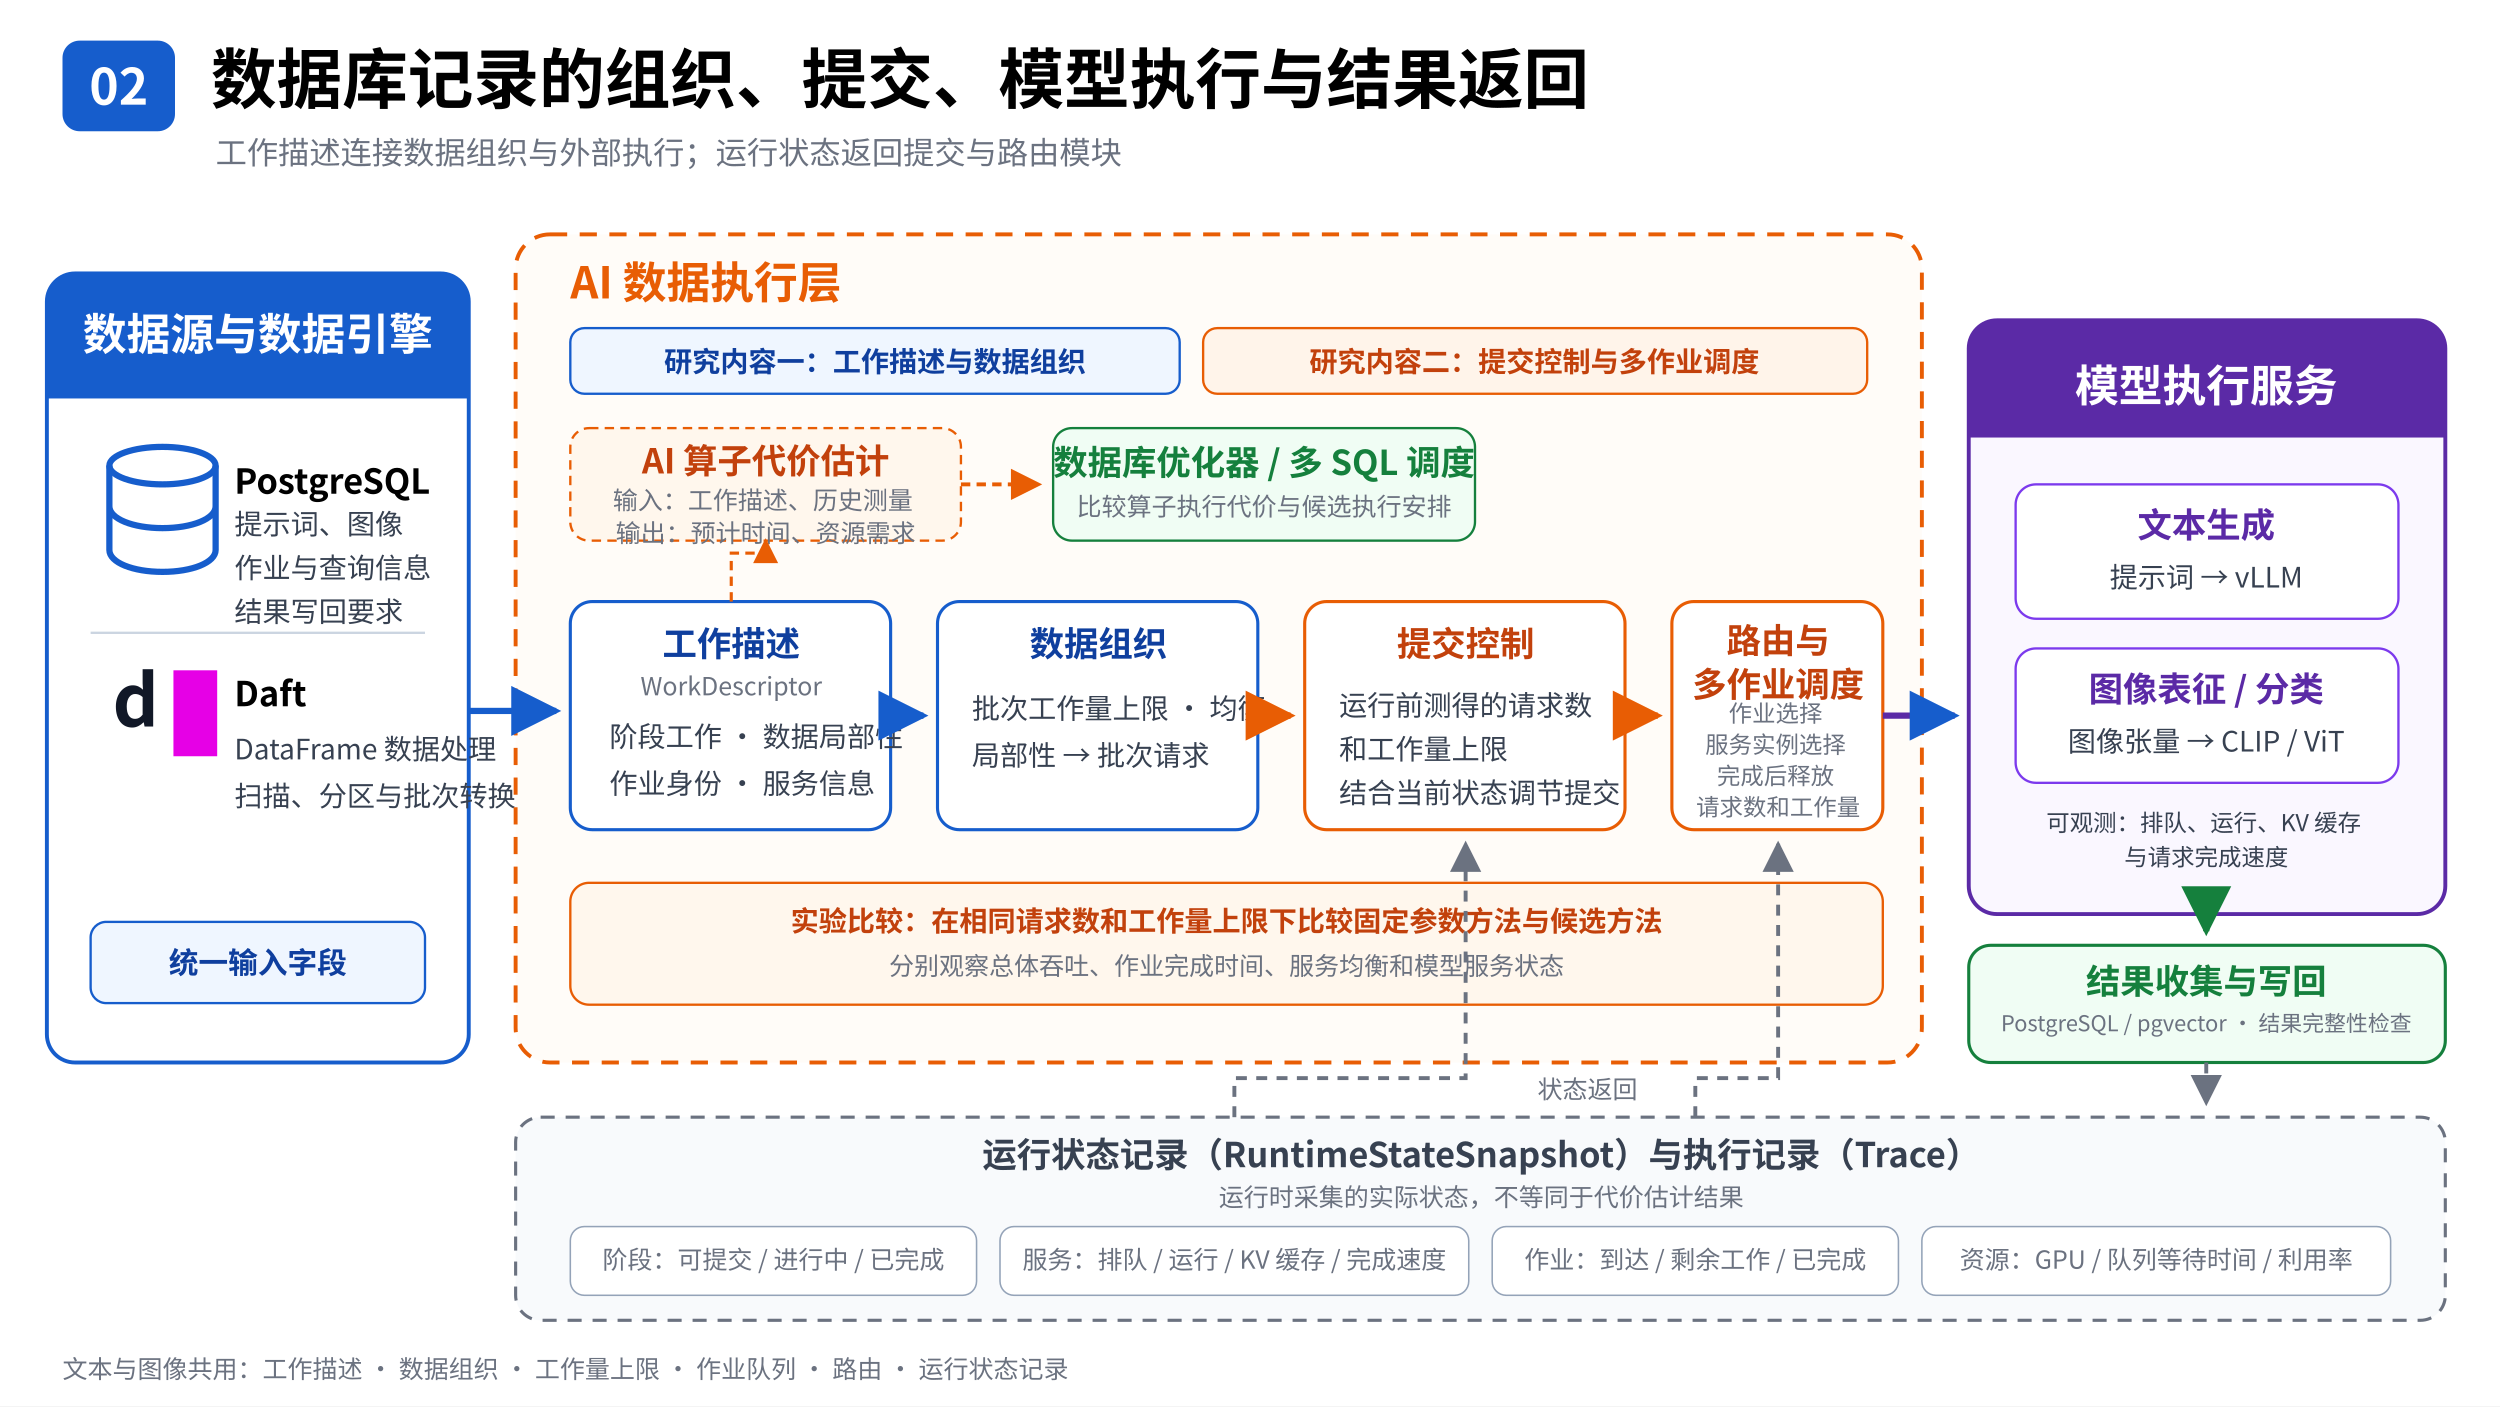
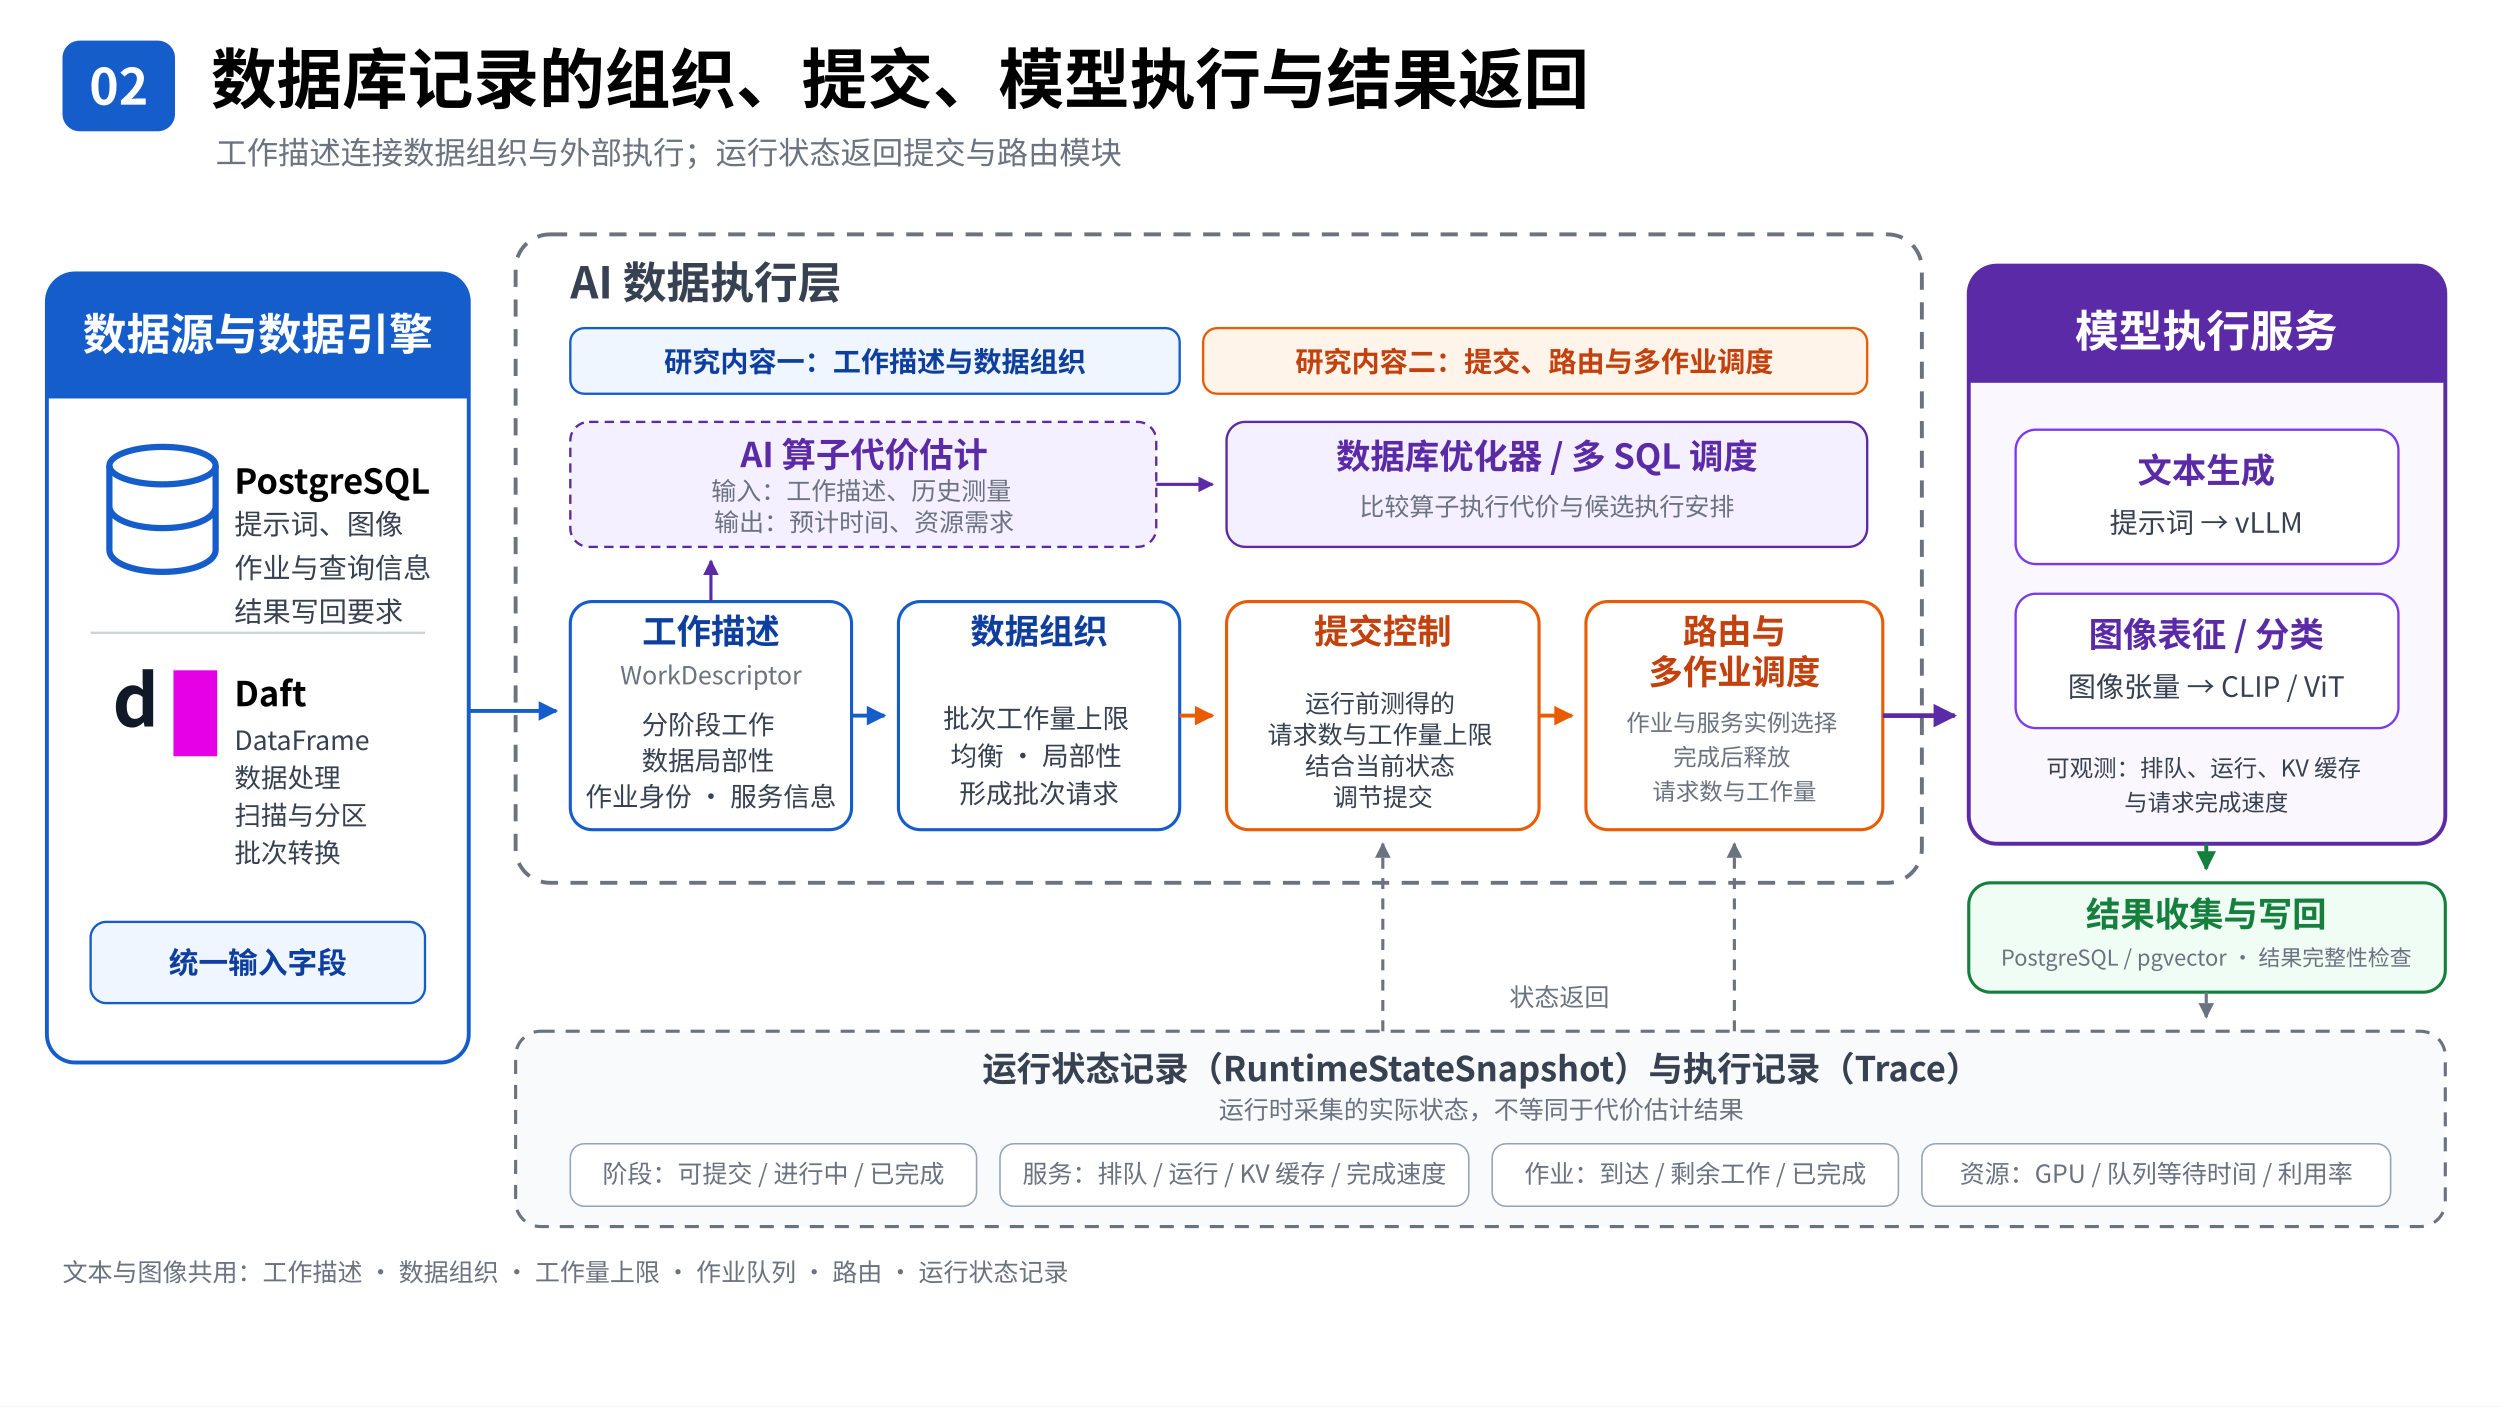
<svg xmlns="http://www.w3.org/2000/svg" width="1600" height="900" viewBox="0 0 1600 900">
  <defs>
    <style>
      .cn{font-family:"Microsoft YaHei","Noto Sans CJK SC",Arial,sans-serif}
      .title{font-size:42px;font-weight:700}
      .subtitle{font-size:20px;fill:#6B7280}
      .section{font-size:28px;font-weight:700}
      .cardtitle{font-size:22px;font-weight:700}
      .body{font-size:18px;fill:#374151}
      .small{font-size:16px;fill:#6B7280}
    </style>
-     <marker id="blue-arrow" viewBox="0 0 10 10" refX="9" refY="5" markerWidth="8" markerHeight="8" orient="auto-start-reverse">
+     <marker id="blue-arrow" viewBox="0 0 10 10" refX="9" refY="5" markerWidth="5" markerHeight="5" orient="auto-start-reverse">
      <path d="M0 0L10 5L0 10Z" fill="#165DCC" />
    </marker>
-     <marker id="orange-arrow" viewBox="0 0 10 10" refX="9" refY="5" markerWidth="8" markerHeight="8" orient="auto-start-reverse">
+     <marker id="orange-arrow" viewBox="0 0 10 10" refX="9" refY="5" markerWidth="5" markerHeight="5" orient="auto-start-reverse">
      <path d="M0 0L10 5L0 10Z" fill="#E85D04" />
    </marker>
-     <marker id="green-arrow" viewBox="0 0 10 10" refX="9" refY="5" markerWidth="8" markerHeight="8" orient="auto-start-reverse">
+     <marker id="purple-arrow" viewBox="0 0 10 10" refX="9" refY="5" markerWidth="5" markerHeight="5" orient="auto-start-reverse">
+       <path d="M0 0L10 5L0 10Z" fill="#5B2AA6" />
+     </marker>
+     <marker id="green-arrow" viewBox="0 0 10 10" refX="9" refY="5" markerWidth="5" markerHeight="5" orient="auto-start-reverse">
      <path d="M0 0L10 5L0 10Z" fill="#15803D" />
    </marker>
-     <marker id="gray-arrow" viewBox="0 0 10 10" refX="9" refY="5" markerWidth="8" markerHeight="8" orient="auto-start-reverse">
+     <marker id="gray-arrow" viewBox="0 0 10 10" refX="9" refY="5" markerWidth="5" markerHeight="5" orient="auto-start-reverse">
      <path d="M0 0L10 5L0 10Z" fill="#6B7280" />
    </marker>
  </defs>
  <rect width="1600" height="900" fill="#FFFFFF" />
  <rect x="40" y="26" width="72" height="58" rx="11" fill="#165DCC" />
  <text class="cn" x="76" y="67" text-anchor="middle" font-size="32" font-weight="700" fill="#FFFFFF">02</text>
  <text class="cn title" x="135" y="66">数据库记录的组织、提交、模型执行与结果返回</text>
  <text class="cn subtitle" x="138" y="105">工作描述连接数据组织与外部执行；运行状态返回提交与路由模块</text>
  <rect x="30" y="175" width="270" height="505" rx="18" fill="#FFFFFF" stroke="#165DCC" stroke-width="2.5" />
  <path d="M30 193a18 18 0 0 1 18-18h234a18 18 0 0 1 18 18v62H30Z" fill="#165DCC" />
  <text class="cn section" x="165" y="224" text-anchor="middle" fill="#FFFFFF">数据源与数据引擎</text>
  <g transform="translate(66 286)">
    <ellipse cx="38" cy="12" rx="34" ry="12" fill="none" stroke="#165DCC" stroke-width="4" />
    <path d="M4 12v54c0 8 15 14 34 14s34-6 34-14V12M4 38c0 8 15 14 34 14s34-6 34-14" fill="none" stroke="#165DCC" stroke-width="4" />
  </g>
  <text class="cn cardtitle" x="150" y="316">PostgreSQL</text>
  <text class="cn body" x="150" y="342">
    <tspan x="150">提示词、图像</tspan>
    <tspan x="150" dy="28">作业与查询信息</tspan>
    <tspan x="150" dy="28">结果写回要求</tspan>
  </text>
  <line x1="58" y1="405" x2="272" y2="405" stroke="#CBD5E1" stroke-width="1.5" />
  <text class="cn" x="72" y="465" font-size="46" font-weight="700" fill="#111827">d</text>
  <rect x="111" y="429" width="28" height="55" fill="#E600E6" />
  <text class="cn cardtitle" x="150" y="452">Daft</text>
-   <text class="cn body" x="150" y="486">
-     <tspan x="150">DataFrame 数据处理</tspan>
-     <tspan x="150" dy="30">扫描、分区与批次转换</tspan>
+   <text class="cn" x="150" y="480" font-size="17" fill="#374151">
+     <tspan x="150">DataFrame</tspan>
+     <tspan x="150" dy="24">数据处理</tspan>
+     <tspan x="150" dy="24">扫描与分区</tspan>
+     <tspan x="150" dy="24">批次转换</tspan>
  </text>
  <rect x="58" y="590" width="214" height="52" rx="10" fill="#EFF6FF" stroke="#165DCC" stroke-width="1.5" />
  <text class="cn" x="165" y="623" text-anchor="middle" font-size="19" font-weight="700" fill="#0F3F9E">统一输入字段</text>
-   <rect x="330" y="150" width="900" height="530" rx="22" fill="#FFFCF8" stroke="#E85D04" stroke-width="2.5" stroke-dasharray="11 8" />
-   <text class="cn section" x="365" y="191" fill="#E85D04">AI 数据执行层</text>
+   <rect x="330" y="150" width="900" height="415" rx="22" fill="#FFFFFF" stroke="#6B7280" stroke-width="2.5" stroke-dasharray="11 8" />
+   <text class="cn section" x="365" y="191" fill="#374151">AI 数据执行层</text>
  <rect x="365" y="210" width="390" height="42" rx="9" fill="#EFF6FF" stroke="#165DCC" stroke-width="1.5" />
  <text class="cn" x="560" y="238" text-anchor="middle" font-size="18" font-weight="700" fill="#0F3F9E">研究内容一：工作描述与数据组织</text>
  <rect x="770" y="210" width="425" height="42" rx="9" fill="#FFF4EA" stroke="#E85D04" stroke-width="1.5" />
-   <text class="cn" x="982" y="238" text-anchor="middle" font-size="18" font-weight="700" fill="#C2410C">研究内容二：提交控制与多作业调度</text>
-   <rect x="365" y="274" width="250" height="72" rx="12" fill="#FFF7ED" stroke="#E85D04" stroke-width="1.5" stroke-dasharray="6 4" />
-   <text class="cn cardtitle" x="490" y="303" text-anchor="middle" fill="#C2410C">AI 算子代价估计</text>
-   <text class="cn small" x="490" y="326" text-anchor="middle">
-     <tspan x="490">输入：工作描述、历史测量</tspan>
-     <tspan x="490" dy="21">输出：预计时间、资源需求</tspan>
+   <text class="cn" x="982" y="238" text-anchor="middle" font-size="18" font-weight="700" fill="#C2410C">研究内容二：提交、路由与多作业调度</text>
+   <rect x="365" y="270" width="375" height="80" rx="12" fill="#F5F0FF" stroke="#5B2AA6" stroke-width="1.5" stroke-dasharray="6 4" />
+   <text class="cn cardtitle" x="553" y="299" text-anchor="middle" fill="#5B2AA6">AI 算子代价估计</text>
+   <text class="cn small" x="553" y="320" text-anchor="middle">
+     <tspan x="553">输入：工作描述、历史测量</tspan>
+     <tspan x="553" dy="20">输出：预计时间、资源需求</tspan>
  </text>
-   <path d="M615 310H665" fill="none" stroke="#E85D04" stroke-width="2.5" stroke-dasharray="6 4" marker-end="url(#orange-arrow)" />
-   <rect x="674" y="274" width="270" height="72" rx="12" fill="#F0FDF4" stroke="#15803D" stroke-width="1.5" />
-   <text class="cn cardtitle" x="809" y="304" text-anchor="middle" fill="#15803D">数据库优化器 / 多 SQL 调度</text>
-   <text class="cn small" x="809" y="330" text-anchor="middle">比较算子执行代价与候选执行安排</text>
-   <rect x="365" y="385" width="205" height="146" rx="14" fill="#FFFFFF" stroke="#165DCC" stroke-width="2" />
-   <text class="cn cardtitle" x="468" y="420" text-anchor="middle" fill="#0F3F9E">工作描述</text>
-   <text class="cn small" x="468" y="445" text-anchor="middle">WorkDescriptor</text>
-   <text class="cn body" x="390" y="478">
-     <tspan x="390">阶段工作 · 数据局部性</tspan>
-     <tspan x="390" dy="30">作业身份 · 服务信息</tspan>
+   <path d="M740 310H776" fill="none" stroke="#5B2AA6" stroke-width="2" marker-end="url(#purple-arrow)" />
+   <rect x="785" y="270" width="410" height="80" rx="12" fill="#F5F0FF" stroke="#5B2AA6" stroke-width="1.5" />
+   <text class="cn cardtitle" x="990" y="300" text-anchor="middle" fill="#5B2AA6">数据库优化器 / 多 SQL 调度</text>
+   <text class="cn small" x="990" y="330" text-anchor="middle">比较算子执行代价与候选执行安排</text>
+   <rect x="365" y="385" width="180" height="146" rx="14" fill="#FFFFFF" stroke="#165DCC" stroke-width="2" />
+   <text class="cn cardtitle" x="455" y="412" text-anchor="middle" fill="#0F3F9E">工作描述</text>
+   <text class="cn small" x="455" y="438" text-anchor="middle">WorkDescriptor</text>
+   <text class="cn" x="455" y="470" text-anchor="middle" font-size="17" fill="#374151">
+     <tspan x="455">分阶段工作</tspan>
+     <tspan x="455" dy="23">数据局部性</tspan>
+     <tspan x="455" dy="23">作业身份 · 服务信息</tspan>
  </text>
-   <rect x="600" y="385" width="205" height="146" rx="14" fill="#FFFFFF" stroke="#165DCC" stroke-width="2" />
-   <text class="cn cardtitle" x="703" y="420" text-anchor="middle" fill="#0F3F9E">数据组织</text>
-   <text class="cn body" x="622" y="460">
-     <tspan x="622">批次工作量上限 · 均衡</tspan>
-     <tspan x="622" dy="30">局部性 → 批次请求</tspan>
+   <rect x="575" y="385" width="180" height="146" rx="14" fill="#FFFFFF" stroke="#165DCC" stroke-width="2" />
+   <text class="cn cardtitle" x="665" y="412" text-anchor="middle" fill="#0F3F9E">数据组织</text>
+   <text class="cn" x="665" y="466" text-anchor="middle" font-size="17" fill="#374151">
+     <tspan x="665">批次工作量上限</tspan>
+     <tspan x="665" dy="24">均衡 · 局部性</tspan>
+     <tspan x="665" dy="24">形成批次请求</tspan>
  </text>
-   <rect x="835" y="385" width="205" height="146" rx="14" fill="#FFFFFF" stroke="#E85D04" stroke-width="2" />
-   <text class="cn cardtitle" x="938" y="420" text-anchor="middle" fill="#C2410C">提交控制</text>
-   <text class="cn body" x="857" y="458">
-     <tspan x="857">运行前测得的请求数</tspan>
-     <tspan x="857" dy="28">和工作量上限</tspan>
-     <tspan x="857" dy="28">结合当前状态调节提交</tspan>
+   <rect x="785" y="385" width="200" height="146" rx="14" fill="#FFFFFF" stroke="#E85D04" stroke-width="2" />
+   <text class="cn cardtitle" x="885" y="412" text-anchor="middle" fill="#C2410C">提交控制</text>
+   <text class="cn" x="885" y="456" text-anchor="middle" font-size="16" fill="#374151">
+     <tspan x="885">运行前测得的</tspan>
+     <tspan x="885" dy="20">请求数与工作量上限</tspan>
+     <tspan x="885" dy="20">结合当前状态</tspan>
+     <tspan x="885" dy="20">调节提交</tspan>
  </text>
-   <rect x="1070" y="385" width="135" height="146" rx="14" fill="#FFFFFF" stroke="#E85D04" stroke-width="2" />
-   <text class="cn cardtitle" x="1138" y="418" text-anchor="middle" fill="#C2410C">路由与</text>
-   <text class="cn cardtitle" x="1138" y="446" text-anchor="middle" fill="#C2410C">多作业调度</text>
-   <text class="cn" x="1138" y="462" text-anchor="middle" font-size="15" fill="#6B7280">
-     <tspan x="1138">作业选择</tspan>
-     <tspan x="1138" dy="20">服务实例选择</tspan>
-     <tspan x="1138" dy="20">完成后释放</tspan>
-     <tspan x="1138" dy="20">请求数和工作量</tspan>
+   <rect x="1015" y="385" width="190" height="146" rx="14" fill="#FFFFFF" stroke="#E85D04" stroke-width="2" />
+   <text class="cn cardtitle" x="1110" y="412" text-anchor="middle" fill="#C2410C">路由与</text>
+   <text class="cn cardtitle" x="1110" y="438" text-anchor="middle" fill="#C2410C">多作业调度</text>
+   <text class="cn" x="1110" y="468" text-anchor="middle" font-size="15" fill="#6B7280">
+     <tspan x="1110">作业与服务实例选择</tspan>
+     <tspan x="1110" dy="22">完成后释放</tspan>
+     <tspan x="1110" dy="22">请求数与工作量</tspan>
  </text>
-   <path d="M300 455H356" fill="none" stroke="#165DCC" stroke-width="4" marker-end="url(#blue-arrow)" />
-   <path d="M570 458H591" fill="none" stroke="#165DCC" stroke-width="4" marker-end="url(#blue-arrow)" />
-   <path d="M805 458H826" fill="none" stroke="#E85D04" stroke-width="4" marker-end="url(#orange-arrow)" />
-   <path d="M1040 458H1061" fill="none" stroke="#E85D04" stroke-width="4" marker-end="url(#orange-arrow)" />
-   <path d="M468 385V354H490V346" fill="none" stroke="#E85D04" stroke-width="2" stroke-dasharray="6 4" marker-end="url(#orange-arrow)" />
-   <rect x="365" y="565" width="840" height="78" rx="12" fill="#FFF7ED" stroke="#E85D04" stroke-width="1.5" />
-   <text class="cn" x="785" y="596" text-anchor="middle" font-size="18" font-weight="700" fill="#C2410C">实验比较：在相同请求数和工作量上限下比较固定参数方法与候选方法</text>
-   <text class="cn small" x="785" y="624" text-anchor="middle">分别观察总体吞吐、作业完成时间、服务均衡和模型服务状态</text>
-   <rect x="1260" y="205" width="305" height="380" rx="18" fill="#FAF7FF" stroke="#5B2AA6" stroke-width="2.5" />
-   <path d="M1260 223a18 18 0 0 1 18-18h269a18 18 0 0 1 18 18v57h-305Z" fill="#5B2AA6" />
-   <text class="cn section" x="1412" y="257" text-anchor="middle" fill="#FFFFFF">模型执行服务</text>
-   <rect x="1290" y="310" width="245" height="86" rx="13" fill="#FFFFFF" stroke="#7C3AED" stroke-width="1.5" />
-   <text class="cn cardtitle" x="1412" y="344" text-anchor="middle" fill="#5B2AA6">文本生成</text>
-   <text class="cn body" x="1412" y="376" text-anchor="middle">提示词 → vLLM</text>
-   <rect x="1290" y="415" width="245" height="86" rx="13" fill="#FFFFFF" stroke="#7C3AED" stroke-width="1.5" />
-   <text class="cn cardtitle" x="1412" y="449" text-anchor="middle" fill="#5B2AA6">图像表征 / 分类</text>
-   <text class="cn body" x="1412" y="481" text-anchor="middle">图像张量 → CLIP / ViT</text>
-   <text class="cn" x="1412" y="532" text-anchor="middle" font-size="15" fill="#374151">
+   <path d="M300 455H356" fill="none" stroke="#165DCC" stroke-width="2.5" marker-end="url(#blue-arrow)" />
+   <path d="M545 458H566" fill="none" stroke="#165DCC" stroke-width="2.5" marker-end="url(#blue-arrow)" />
+   <path d="M755 458H776" fill="none" stroke="#E85D04" stroke-width="2.5" marker-end="url(#orange-arrow)" />
+   <path d="M985 458H1006" fill="none" stroke="#E85D04" stroke-width="2.5" marker-end="url(#orange-arrow)" />
+   <path d="M455 385V359" fill="none" stroke="#5B2AA6" stroke-width="2" marker-end="url(#purple-arrow)" />
+   <rect x="1260" y="170" width="305" height="370" rx="18" fill="#FAF7FF" stroke="#5B2AA6" stroke-width="2.5" />
+   <path d="M1260 188a18 18 0 0 1 18-18h269a18 18 0 0 1 18 18v57h-305Z" fill="#5B2AA6" />
+   <text class="cn section" x="1412" y="222" text-anchor="middle" fill="#FFFFFF">模型执行服务</text>
+   <rect x="1290" y="275" width="245" height="86" rx="13" fill="#FFFFFF" stroke="#7C3AED" stroke-width="1.5" />
+   <text class="cn cardtitle" x="1412" y="309" text-anchor="middle" fill="#5B2AA6">文本生成</text>
+   <text class="cn body" x="1412" y="341" text-anchor="middle">提示词 → vLLM</text>
+   <rect x="1290" y="380" width="245" height="86" rx="13" fill="#FFFFFF" stroke="#7C3AED" stroke-width="1.5" />
+   <text class="cn cardtitle" x="1412" y="414" text-anchor="middle" fill="#5B2AA6">图像表征 / 分类</text>
+   <text class="cn body" x="1412" y="446" text-anchor="middle">图像张量 → CLIP / ViT</text>
+   <text class="cn" x="1412" y="497" text-anchor="middle" font-size="15" fill="#374151">
    <tspan x="1412">可观测：排队、运行、KV 缓存</tspan>
    <tspan x="1412" dy="22">与请求完成速度</tspan>
  </text>
-   <path d="M1205 458H1251" fill="none" stroke="#5B2AA6" stroke-width="4" marker-end="url(#blue-arrow)" />
-   <rect x="1260" y="605" width="305" height="75" rx="14" fill="#F0FDF4" stroke="#15803D" stroke-width="2" />
-   <text class="cn cardtitle" x="1412" y="636" text-anchor="middle" fill="#15803D">结果收集与写回</text>
-   <text class="cn" x="1412" y="660" text-anchor="middle" font-size="14" fill="#6B7280">PostgreSQL / pgvector · 结果完整性检查</text>
-   <path d="M1412 585V596" fill="none" stroke="#15803D" stroke-width="4" marker-end="url(#green-arrow)" />
-   <rect x="330" y="715" width="1235" height="130" rx="16" fill="#F8FAFC" stroke="#6B7280" stroke-width="2" stroke-dasharray="9 7" />
-   <text class="cn cardtitle" x="948" y="747" text-anchor="middle" fill="#374151">运行状态记录（RuntimeStateSnapshot）与执行记录（Trace）</text>
-   <text class="cn small" x="948" y="772" text-anchor="middle">运行时采集的实际状态，不等同于代价估计结果</text>
-   <rect x="365" y="785" width="260" height="44" rx="9" fill="#FFFFFF" stroke="#94A3B8" />
-   <text class="cn small" x="495" y="812" text-anchor="middle">阶段：可提交 / 进行中 / 已完成</text>
-   <rect x="640" y="785" width="300" height="44" rx="9" fill="#FFFFFF" stroke="#94A3B8" />
-   <text class="cn small" x="790" y="812" text-anchor="middle">服务：排队 / 运行 / KV 缓存 / 完成速度</text>
-   <rect x="955" y="785" width="260" height="44" rx="9" fill="#FFFFFF" stroke="#94A3B8" />
-   <text class="cn small" x="1085" y="812" text-anchor="middle">作业：到达 / 剩余工作 / 已完成</text>
-   <rect x="1230" y="785" width="300" height="44" rx="9" fill="#FFFFFF" stroke="#94A3B8" />
-   <text class="cn small" x="1380" y="812" text-anchor="middle">资源：GPU / 队列等待时间 / 利用率</text>
-   <path d="M1412 680V706" fill="none" stroke="#6B7280" stroke-width="2.5" stroke-dasharray="7 6" marker-end="url(#gray-arrow)" />
-   <path d="M790 715V690H938V540" fill="none" stroke="#6B7280" stroke-width="2.5" stroke-dasharray="7 6" marker-end="url(#gray-arrow)" />
-   <path d="M1085 715V690H1138V540" fill="none" stroke="#6B7280" stroke-width="2.5" stroke-dasharray="7 6" marker-end="url(#gray-arrow)" />
-   <text class="cn small" x="1016" y="703" text-anchor="middle">状态返回</text>
-   <text class="cn small" x="40" y="882">文本与图像共用：工作描述 · 数据组织 · 工作量上限 · 作业队列 · 路由 · 运行状态记录</text>
+   <path d="M1205 458H1251" fill="none" stroke="#5B2AA6" stroke-width="3" marker-end="url(#purple-arrow)" />
+   <rect x="1260" y="565" width="305" height="70" rx="14" fill="#F0FDF4" stroke="#15803D" stroke-width="2" />
+   <text class="cn cardtitle" x="1412" y="593" text-anchor="middle" fill="#15803D">结果收集与写回</text>
+   <text class="cn" x="1412" y="618" text-anchor="middle" font-size="14" fill="#6B7280">PostgreSQL / pgvector · 结果完整性检查</text>
+   <path d="M1412 540V556" fill="none" stroke="#15803D" stroke-width="2.5" marker-end="url(#green-arrow)" />
+   <rect x="330" y="660" width="1235" height="125" rx="16" fill="#F8FAFC" stroke="#6B7280" stroke-width="2" stroke-dasharray="9 7" />
+   <text class="cn cardtitle" x="948" y="692" text-anchor="middle" fill="#374151">运行状态记录（RuntimeStateSnapshot）与执行记录（Trace）</text>
+   <text class="cn small" x="948" y="716" text-anchor="middle">运行时采集的实际状态，不等同于代价估计结果</text>
+   <rect x="365" y="732" width="260" height="40" rx="9" fill="#FFFFFF" stroke="#94A3B8" />
+   <text class="cn small" x="495" y="757" text-anchor="middle">阶段：可提交 / 进行中 / 已完成</text>
+   <rect x="640" y="732" width="300" height="40" rx="9" fill="#FFFFFF" stroke="#94A3B8" />
+   <text class="cn small" x="790" y="757" text-anchor="middle">服务：排队 / 运行 / KV 缓存 / 完成速度</text>
+   <rect x="955" y="732" width="260" height="40" rx="9" fill="#FFFFFF" stroke="#94A3B8" />
+   <text class="cn small" x="1085" y="757" text-anchor="middle">作业：到达 / 剩余工作 / 已完成</text>
+   <rect x="1230" y="732" width="300" height="40" rx="9" fill="#FFFFFF" stroke="#94A3B8" />
+   <text class="cn small" x="1380" y="757" text-anchor="middle">资源：GPU / 队列等待时间 / 利用率</text>
+   <path d="M1412 635V651" fill="none" stroke="#6B7280" stroke-width="2" stroke-dasharray="7 6" marker-end="url(#gray-arrow)" />
+   <path d="M885 660V540" fill="none" stroke="#6B7280" stroke-width="2" stroke-dasharray="7 6" marker-end="url(#gray-arrow)" />
+   <path d="M1110 660V540" fill="none" stroke="#6B7280" stroke-width="2" stroke-dasharray="7 6" marker-end="url(#gray-arrow)" />
+   <text class="cn small" x="998" y="644" text-anchor="middle">状态返回</text>
+   <text class="cn small" x="40" y="820">文本与图像共用：工作描述 · 数据组织 · 工作量上限 · 作业队列 · 路由 · 运行状态记录</text>
</svg>
